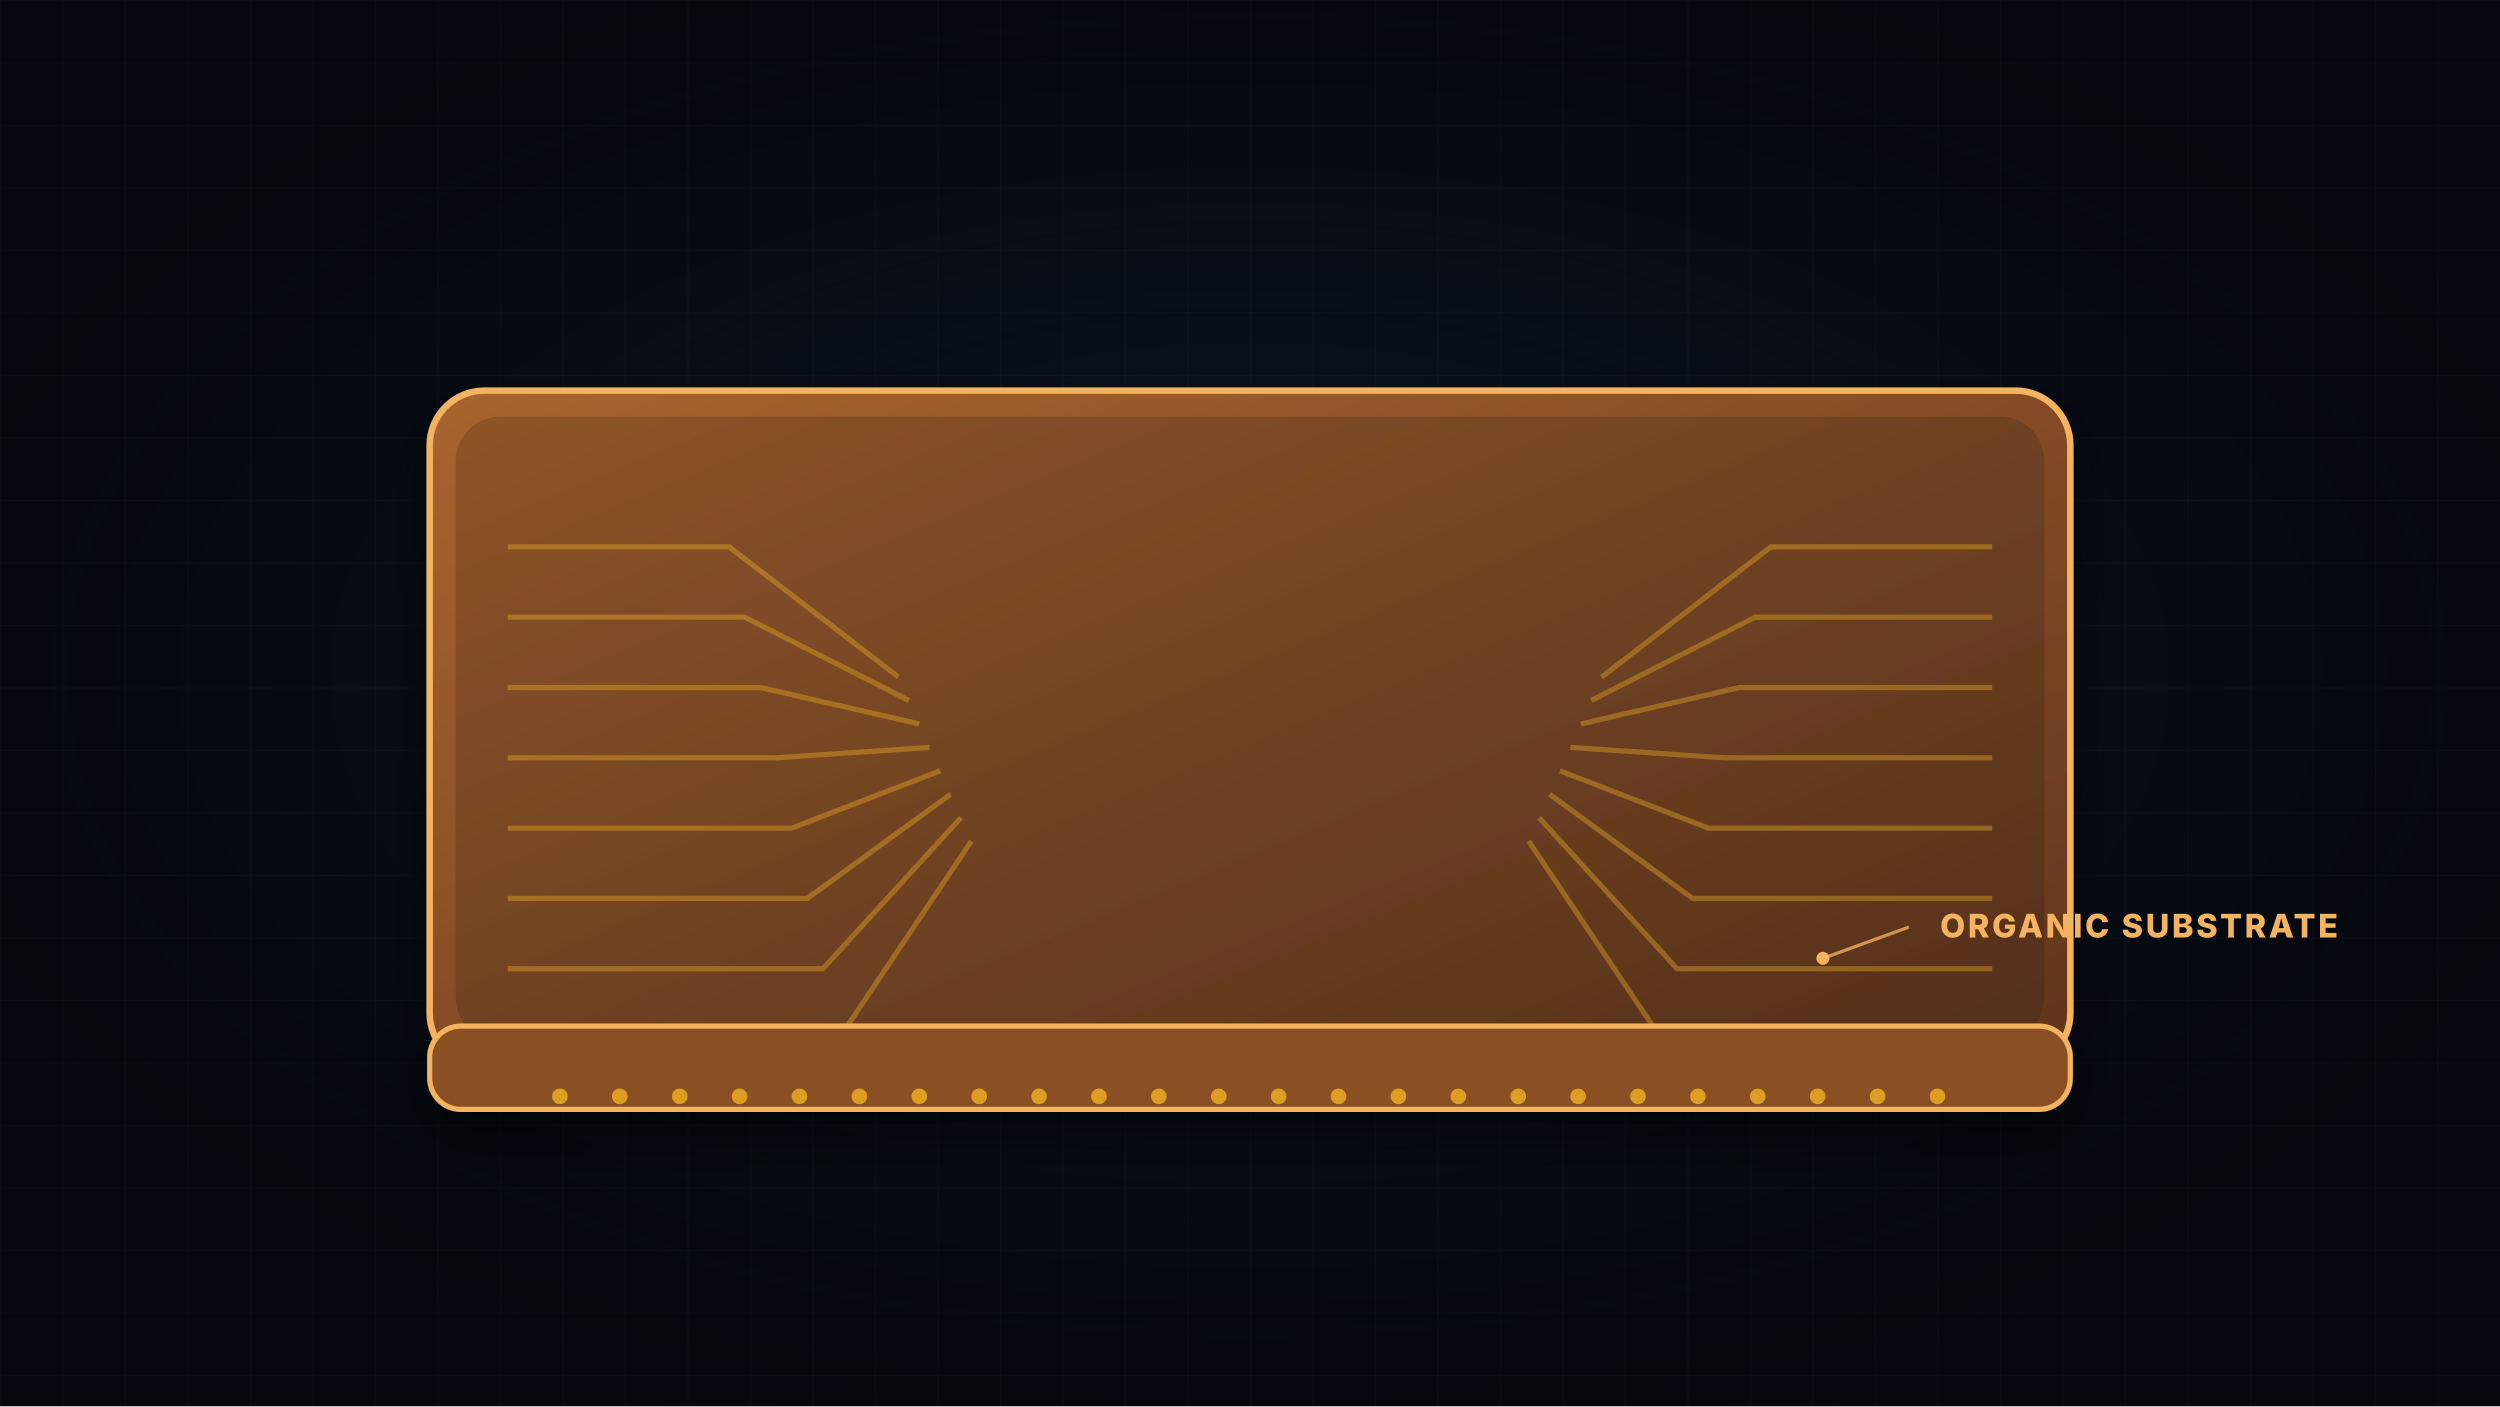
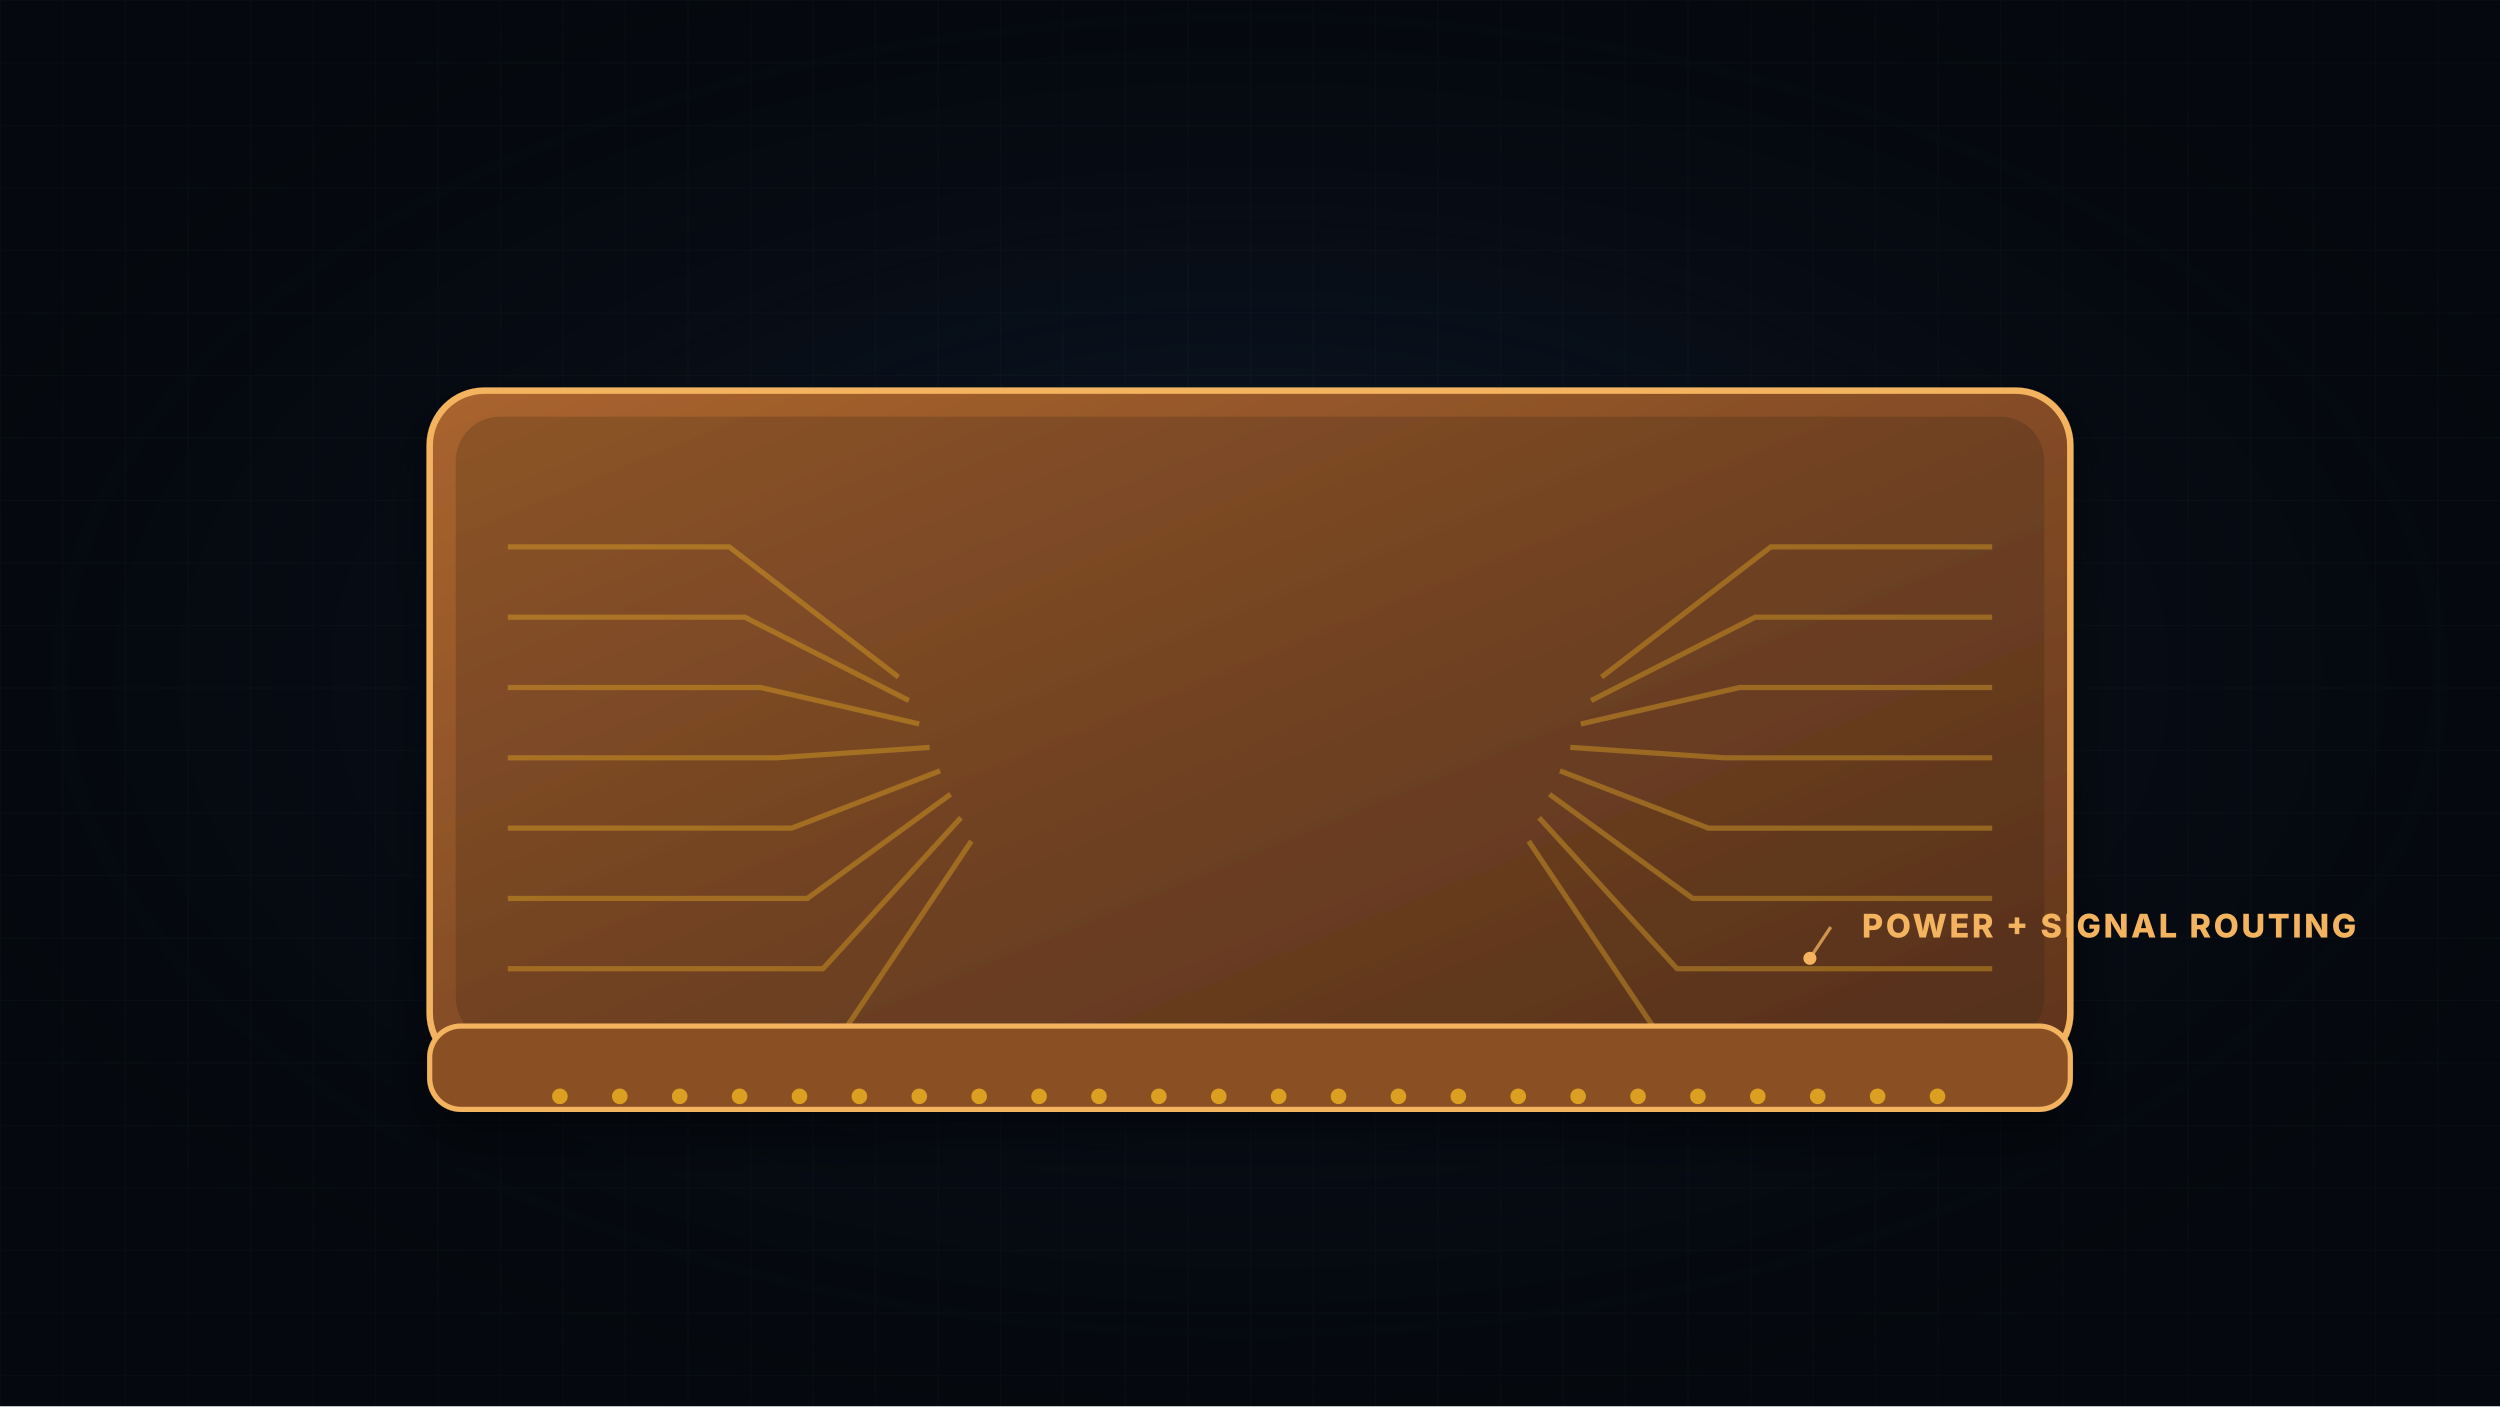
<svg xmlns="http://www.w3.org/2000/svg" width="1920" height="1080" viewBox="0 0 1920 1080" role="img" aria-labelledby="title desc" font-family="Inter, -apple-system, BlinkMacSystemFont, 'Segoe UI', sans-serif">
  <defs>
    <radialGradient id="spot" cx="50%" cy="48%" r="58%">
      <stop offset="0%" stop-color="#17304d" stop-opacity="0.58" />
      <stop offset="68%" stop-color="#0b1422" stop-opacity="0.18" />
      <stop offset="100%" stop-color="#05080e" stop-opacity="0" />
    </radialGradient>
    <linearGradient id="substrateTop" x1="0" y1="0" x2="1" y2="1">
      <stop offset="0%" stop-color="#a9642e" />
      <stop offset="100%" stop-color="#5f341d" />
    </linearGradient>
    <linearGradient id="interposerTop" x1="0" y1="0" x2="1" y2="1">
      <stop offset="0%" stop-color="#167b91" stop-opacity="0.96" />
      <stop offset="100%" stop-color="#083d50" stop-opacity="0.96" />
    </linearGradient>
    <linearGradient id="computeTop" x1="0" y1="0" x2="1" y2="1">
      <stop offset="0%" stop-color="#2563b8" />
      <stop offset="100%" stop-color="#102f6c" />
    </linearGradient>
    <linearGradient id="hbmTop" x1="0" y1="0" x2="1" y2="1">
      <stop offset="0%" stop-color="#7438ab" />
      <stop offset="100%" stop-color="#35145f" />
    </linearGradient>
    <pattern id="grid" width="48" height="48" patternUnits="userSpaceOnUse">
      <path d="M 48 0 L 0 0 0 48" fill="none" stroke="#94a3b8" stroke-width="1" opacity="0.045" />
    </pattern>
    <pattern id="microbumps" width="18" height="18" patternUnits="userSpaceOnUse">
      <circle cx="4" cy="4" r="1.7" fill="#a5f3fc" opacity="0.42" />
    </pattern>
    <filter id="shadow" x="-30%" y="-30%" width="160%" height="180%">
      <feDropShadow dx="0" dy="18" stdDeviation="18" flood-color="#000" flood-opacity="0.5" />
    </filter>
    <filter id="softGlow" x="-40%" y="-40%" width="180%" height="180%">
      <feGaussianBlur stdDeviation="8" result="blur" />
      <feMerge>
        <feMergeNode in="blur" />
        <feMergeNode in="SourceGraphic" />
      </feMerge>
    </filter>
+     <marker id="heatArrow" markerWidth="12" markerHeight="12" refX="10" refY="6" orient="auto">
+       <path d="M0 0L12 6L0 12Z" fill="#fbbf24" />
+     </marker>
  </defs>
  <rect width="1920" height="1080" fill="#05080e" />
  <rect width="1920" height="1080" fill="url(#spot)" />
  <rect width="1920" height="1080" fill="url(#grid)" />
  <g filter="url(#shadow)">
    <rect x="330" y="300" width="1260" height="520" rx="42" fill="url(#substrateTop)" stroke="#f3b35f" stroke-width="5" />
    <rect x="350" y="320" width="1220" height="480" rx="34" fill="#211813" opacity="0.2" />
    <path d="M 390 420 H 560 L 690 520" fill="none" stroke="#fbbf24" stroke-width="4" opacity="0.34" />
    <path d="M 1530 420 H 1360 L 1230 520" fill="none" stroke="#fbbf24" stroke-width="4" opacity="0.34" />
    <path d="M 390 474 H 572 L 698 538" fill="none" stroke="#fbbf24" stroke-width="4" opacity="0.34" />
    <path d="M 1530 474 H 1348 L 1222 538" fill="none" stroke="#fbbf24" stroke-width="4" opacity="0.34" />
    <path d="M 390 528 H 584 L 706 556" fill="none" stroke="#fbbf24" stroke-width="4" opacity="0.34" />
    <path d="M 1530 528 H 1336 L 1214 556" fill="none" stroke="#fbbf24" stroke-width="4" opacity="0.34" />
    <path d="M 390 582 H 596 L 714 574" fill="none" stroke="#fbbf24" stroke-width="4" opacity="0.34" />
    <path d="M 1530 582 H 1324 L 1206 574" fill="none" stroke="#fbbf24" stroke-width="4" opacity="0.34" />
    <path d="M 390 636 H 608 L 722 592" fill="none" stroke="#fbbf24" stroke-width="4" opacity="0.34" />
    <path d="M 1530 636 H 1312 L 1198 592" fill="none" stroke="#fbbf24" stroke-width="4" opacity="0.34" />
    <path d="M 390 690 H 620 L 730 610" fill="none" stroke="#fbbf24" stroke-width="4" opacity="0.34" />
    <path d="M 1530 690 H 1300 L 1190 610" fill="none" stroke="#fbbf24" stroke-width="4" opacity="0.34" />
    <path d="M 390 744 H 632 L 738 628" fill="none" stroke="#fbbf24" stroke-width="4" opacity="0.34" />
    <path d="M 1530 744 H 1288 L 1182 628" fill="none" stroke="#fbbf24" stroke-width="4" opacity="0.34" />
    <path d="M 390 798 H 644 L 746 646" fill="none" stroke="#fbbf24" stroke-width="4" opacity="0.34" />
    <path d="M 1530 798 H 1276 L 1174 646" fill="none" stroke="#fbbf24" stroke-width="4" opacity="0.34" />
    <rect x="330" y="788" width="1260" height="64" rx="24" fill="#8a4f24" stroke="#f3b35f" stroke-width="4" />
    <circle cx="430" cy="842" r="6" fill="#fbbf24" opacity="0.72" />
    <circle cx="476" cy="842" r="6" fill="#fbbf24" opacity="0.72" />
    <circle cx="522" cy="842" r="6" fill="#fbbf24" opacity="0.72" />
    <circle cx="568" cy="842" r="6" fill="#fbbf24" opacity="0.72" />
    <circle cx="614" cy="842" r="6" fill="#fbbf24" opacity="0.72" />
    <circle cx="660" cy="842" r="6" fill="#fbbf24" opacity="0.72" />
    <circle cx="706" cy="842" r="6" fill="#fbbf24" opacity="0.72" />
    <circle cx="752" cy="842" r="6" fill="#fbbf24" opacity="0.72" />
    <circle cx="798" cy="842" r="6" fill="#fbbf24" opacity="0.72" />
    <circle cx="844" cy="842" r="6" fill="#fbbf24" opacity="0.72" />
    <circle cx="890" cy="842" r="6" fill="#fbbf24" opacity="0.72" />
    <circle cx="936" cy="842" r="6" fill="#fbbf24" opacity="0.72" />
    <circle cx="982" cy="842" r="6" fill="#fbbf24" opacity="0.72" />
    <circle cx="1028" cy="842" r="6" fill="#fbbf24" opacity="0.72" />
    <circle cx="1074" cy="842" r="6" fill="#fbbf24" opacity="0.72" />
    <circle cx="1120" cy="842" r="6" fill="#fbbf24" opacity="0.72" />
    <circle cx="1166" cy="842" r="6" fill="#fbbf24" opacity="0.72" />
    <circle cx="1212" cy="842" r="6" fill="#fbbf24" opacity="0.72" />
    <circle cx="1258" cy="842" r="6" fill="#fbbf24" opacity="0.72" />
    <circle cx="1304" cy="842" r="6" fill="#fbbf24" opacity="0.72" />
    <circle cx="1350" cy="842" r="6" fill="#fbbf24" opacity="0.72" />
    <circle cx="1396" cy="842" r="6" fill="#fbbf24" opacity="0.72" />
    <circle cx="1442" cy="842" r="6" fill="#fbbf24" opacity="0.72" />
    <circle cx="1488" cy="842" r="6" fill="#fbbf24" opacity="0.72" />
  </g>
-   <path d="M 1466 712 L 1400 736" fill="none" stroke="#f3b35f" stroke-width="2.5" opacity="0.76" />
-   <circle cx="1400" cy="736" r="5" fill="#f3b35f" />
-   <text x="1490" y="720" fill="#f3b35f" font-size="25" font-weight="760" letter-spacing="2">ORGANIC SUBSTRATE</text>
+   <path d="M 1406 712 L 1390 736" fill="none" stroke="#f3b35f" stroke-width="2.5" opacity="0.76" />
+   <circle cx="1390" cy="736" r="5" fill="#f3b35f" />
+   <text x="1430" y="720" fill="#f3b35f" font-size="25" font-weight="760" letter-spacing="2">POWER + SIGNAL ROUTING</text>
</svg>
